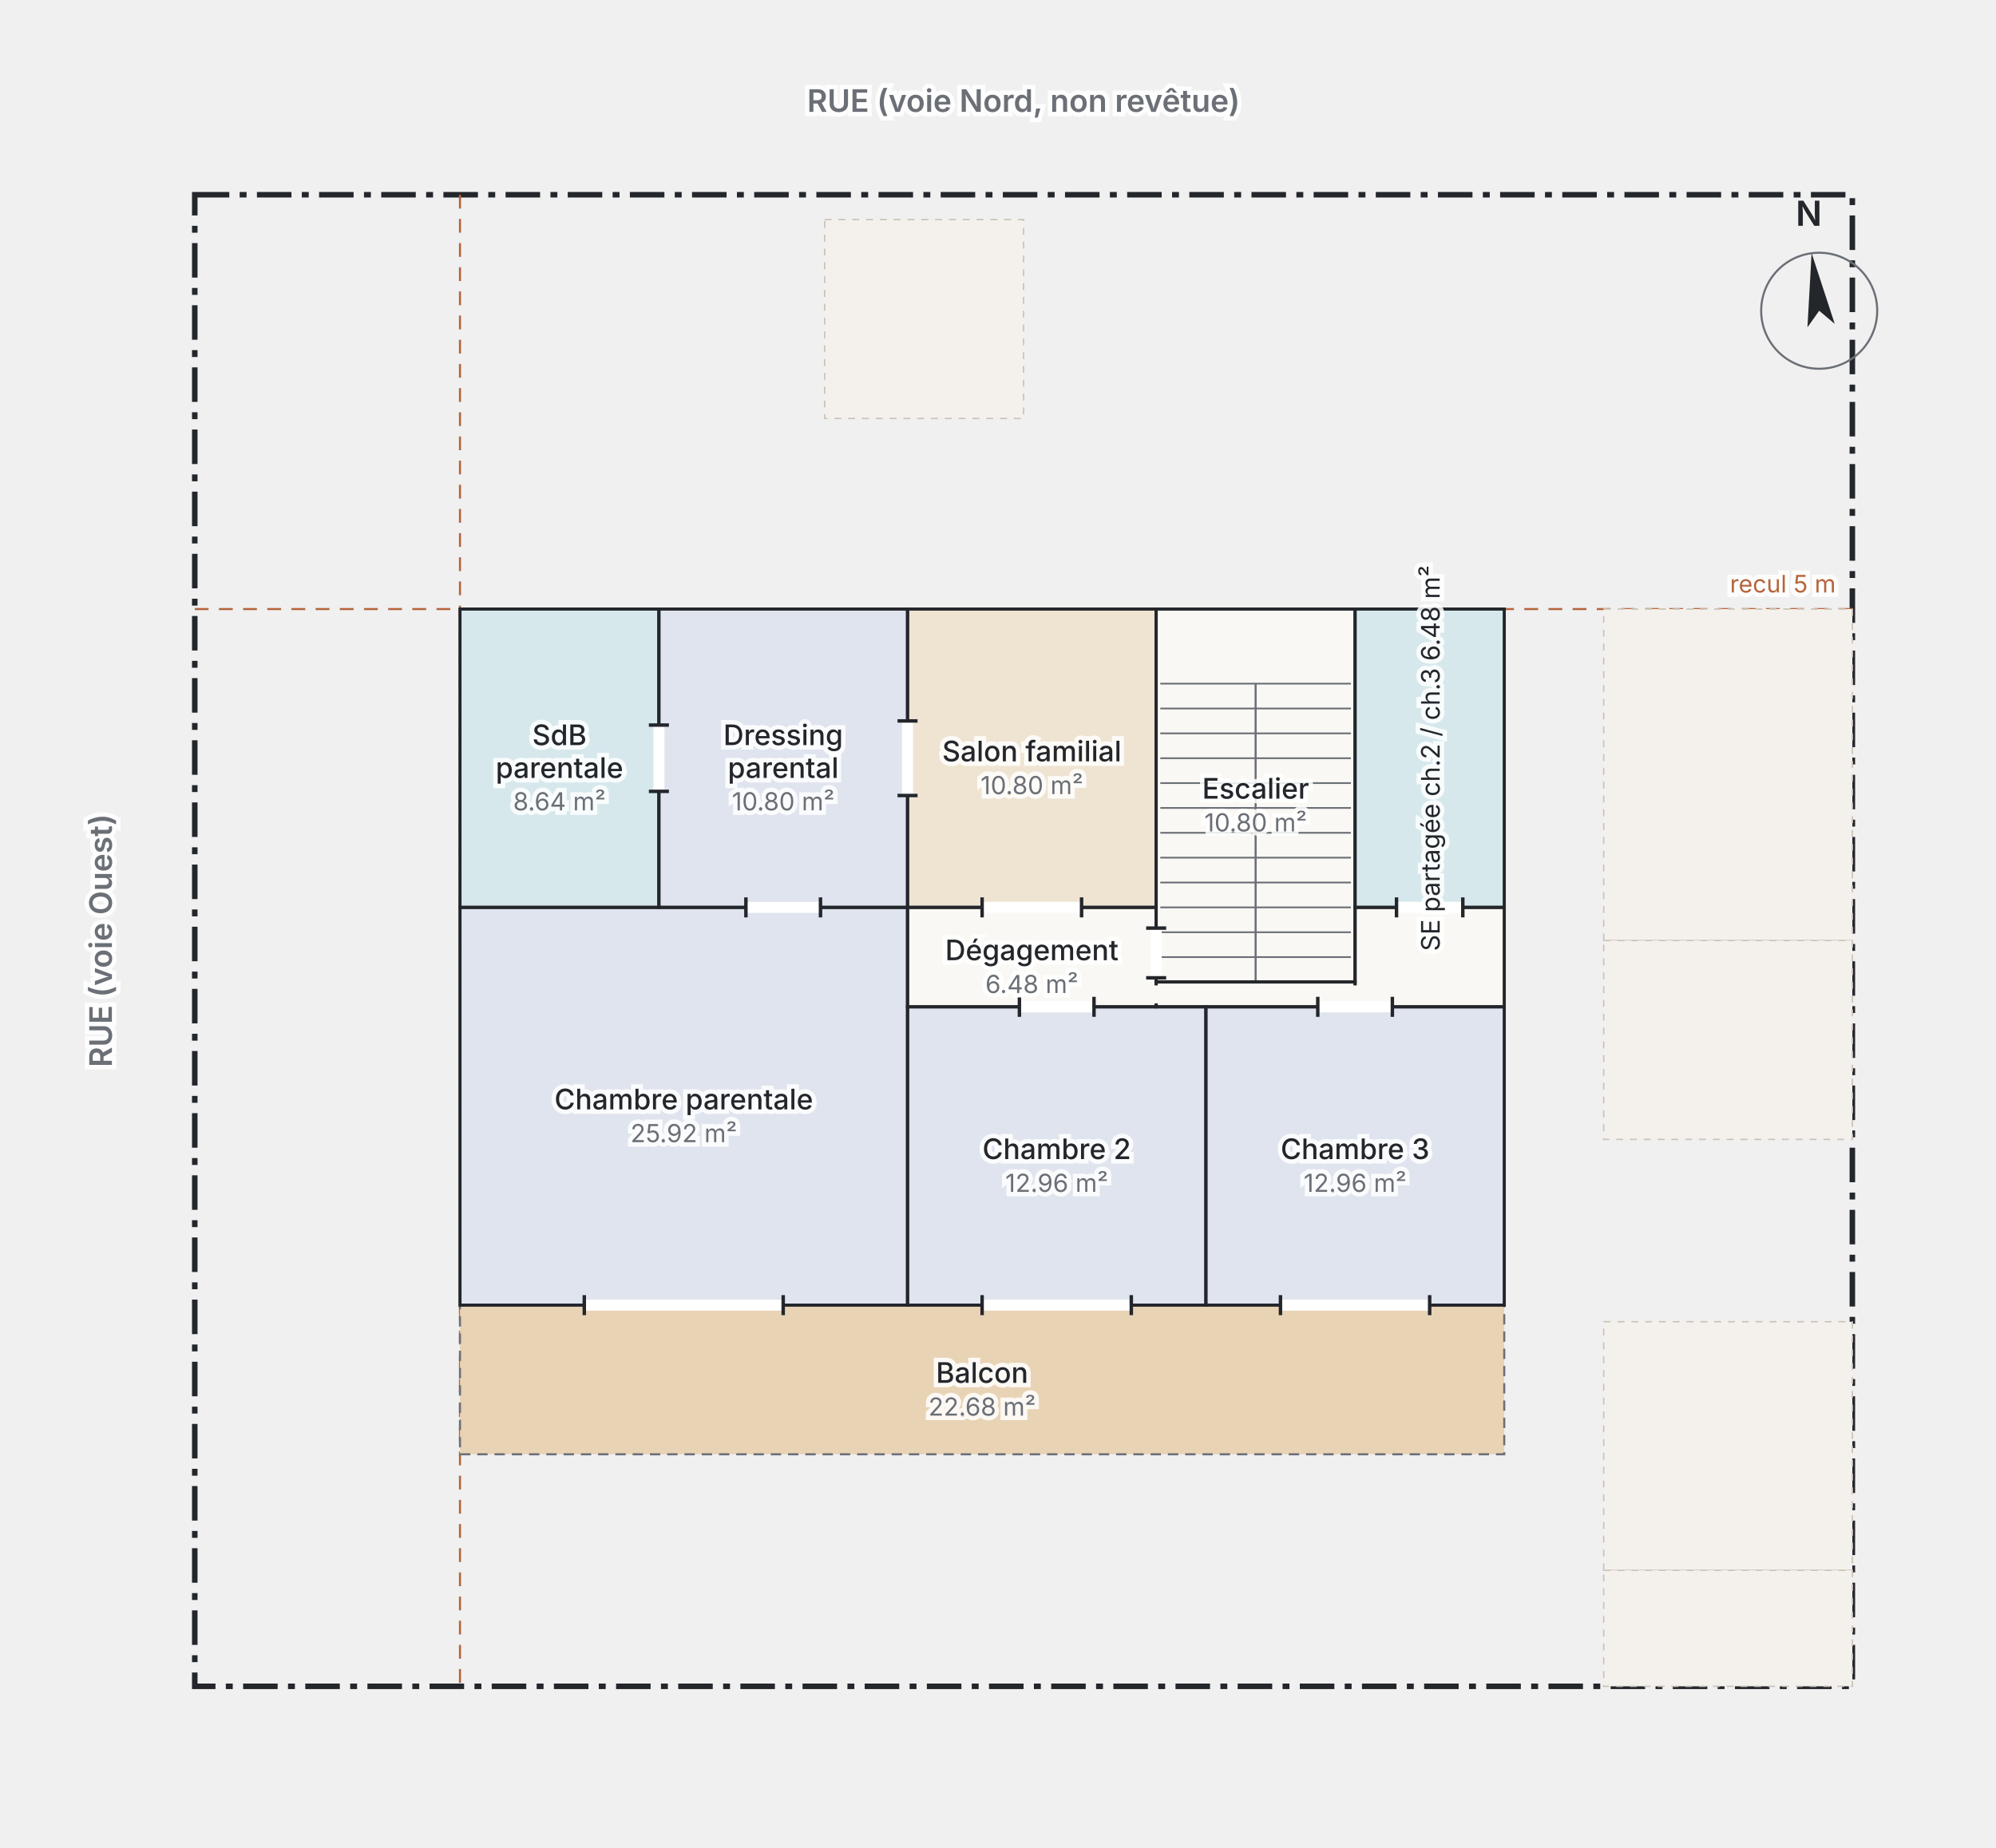
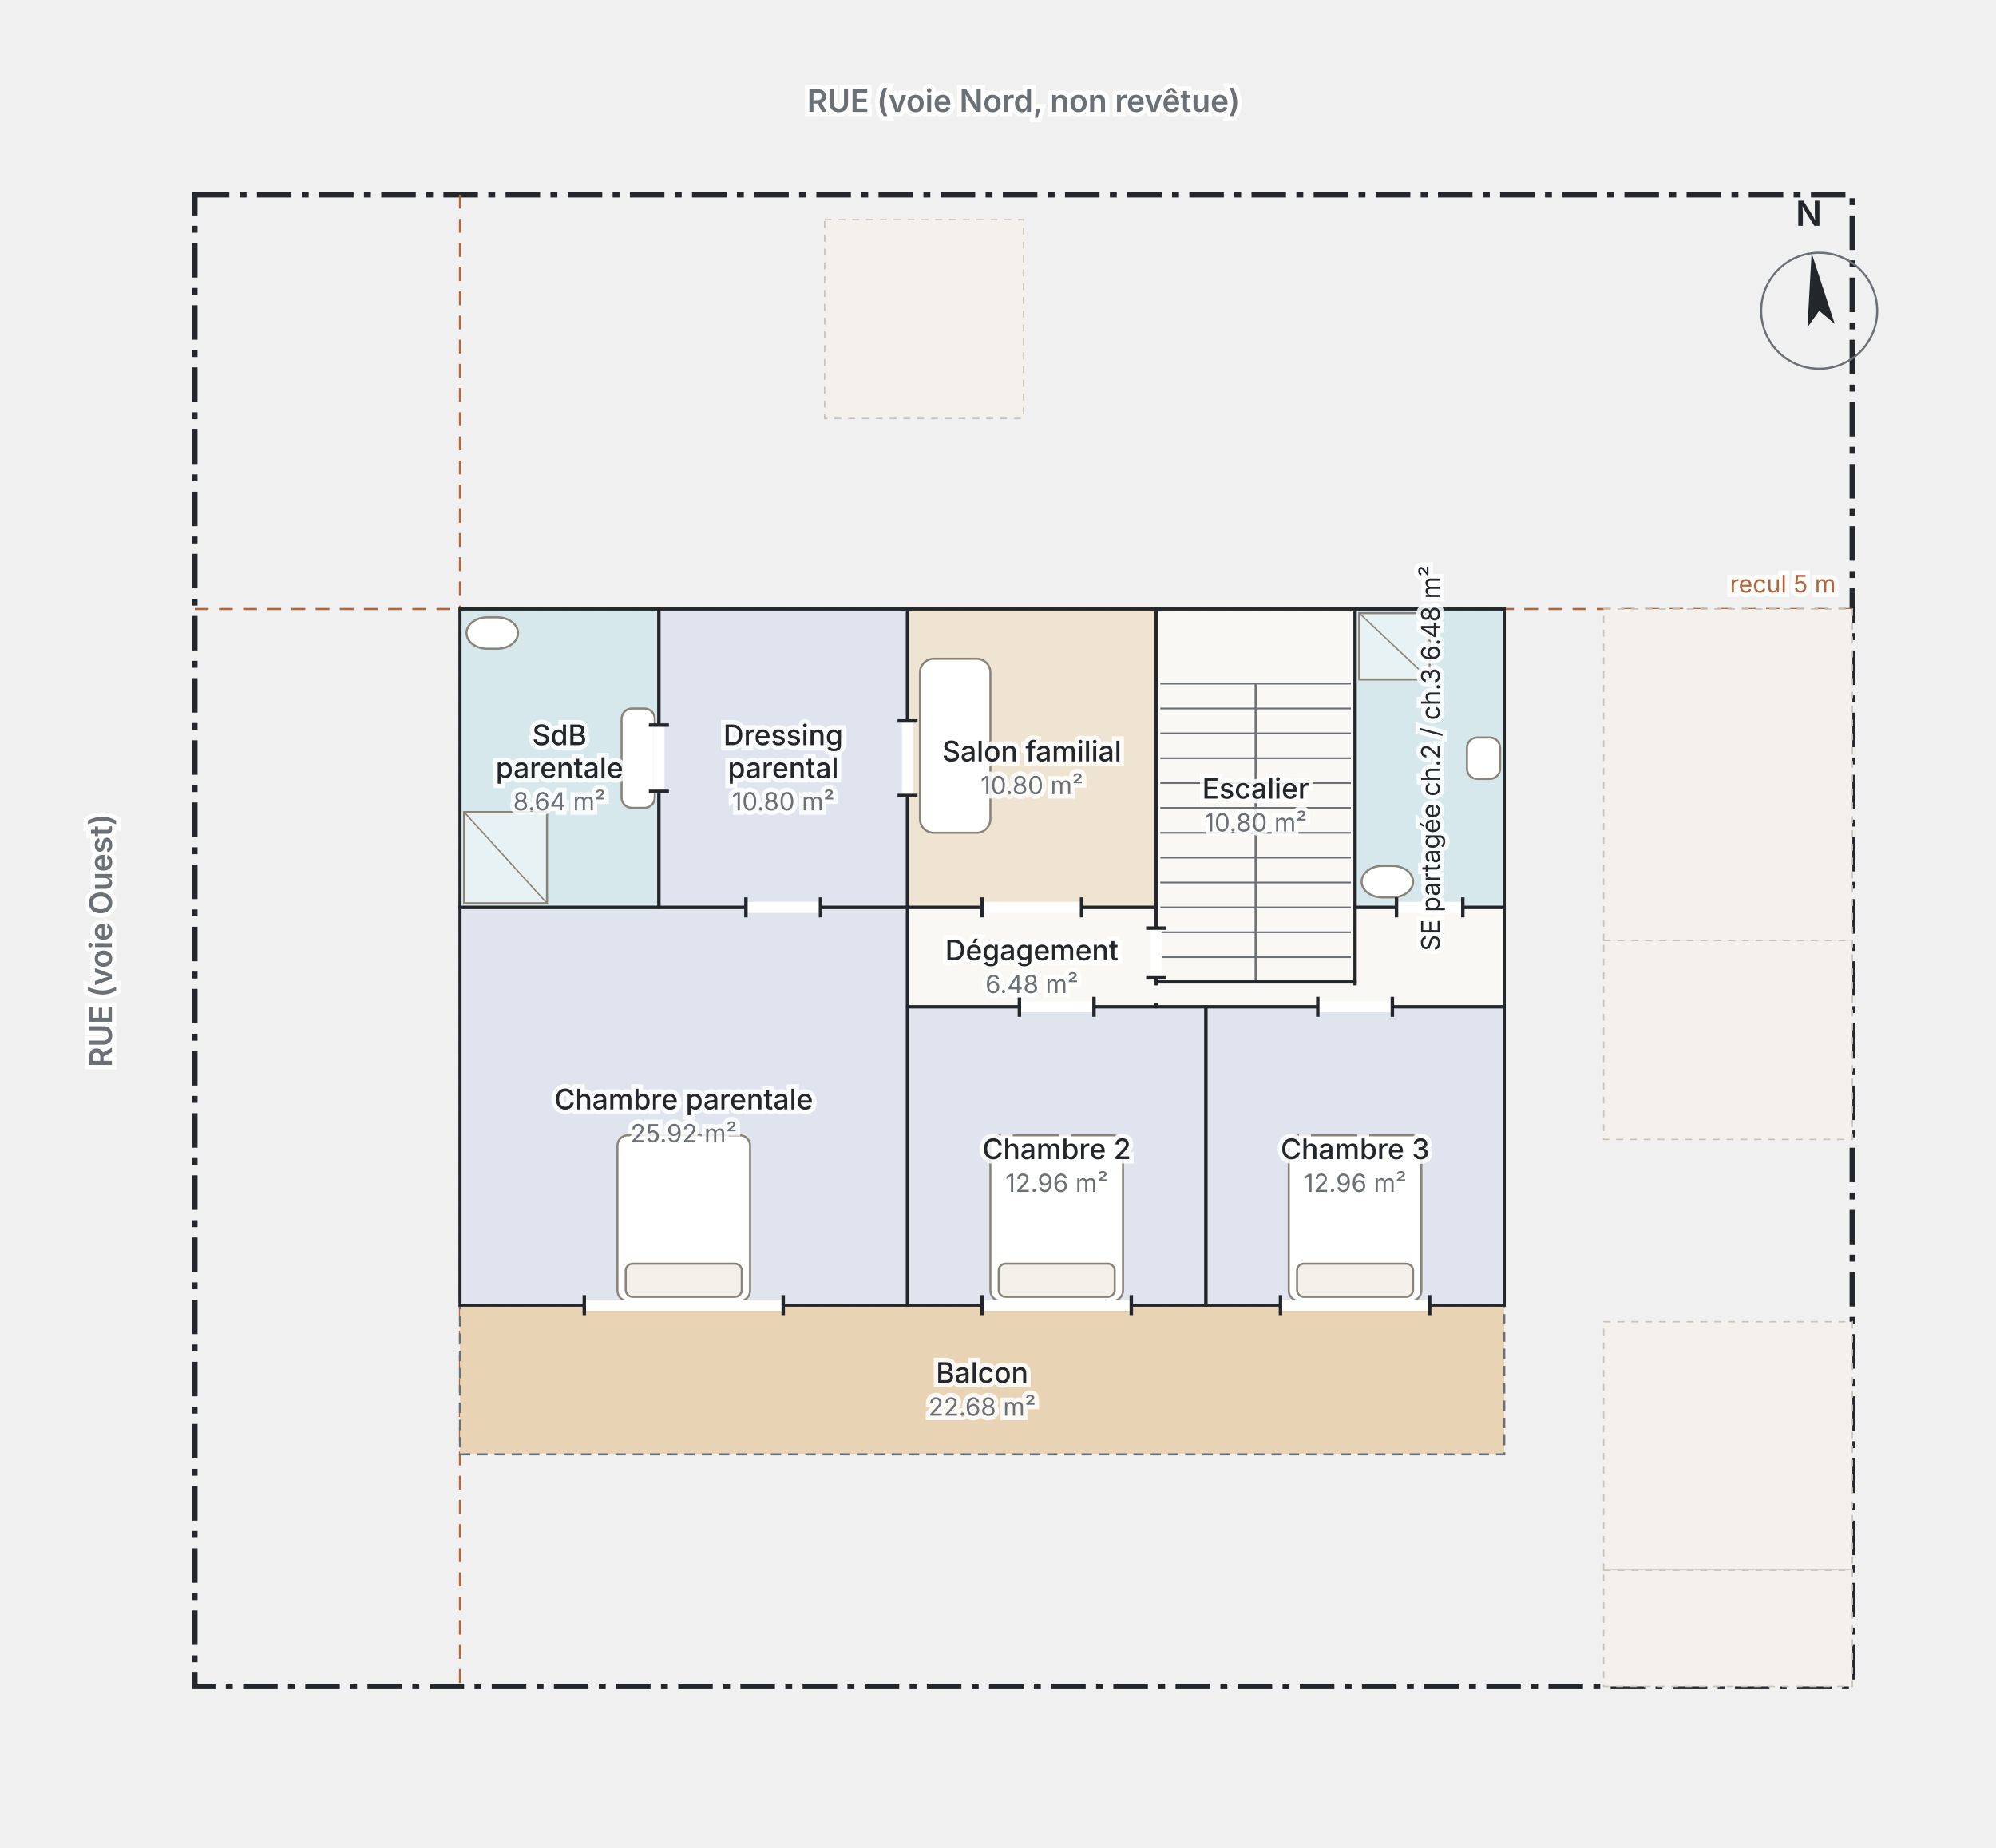
<svg xmlns="http://www.w3.org/2000/svg" viewBox="0 0 578 535" font-family="Inter, Liberation Sans, sans-serif" class="plan">
  <rect x="56.4" y="56.4" width="480.0" height="432.0" fill="none" stroke="#23262b" stroke-width="1.6" stroke-dasharray="10 3 2 3" />
  <text x="296.4" y="32.4" font-size="9" fill="#6b6f76" text-anchor="middle" font-weight="600" paint-order="stroke" stroke="#ffffff" stroke-opacity="0.85" stroke-width="2.6">RUE (voie Nord, non revêtue)</text>
  <text x="32.4" y="272.4" font-size="9" fill="#6b6f76" text-anchor="middle" font-weight="600" transform="rotate(-90 32.4 272.4)" paint-order="stroke" stroke="#ffffff" stroke-opacity="0.85" stroke-width="2.6">RUE (voie Ouest)</text>
  <line x1="56.4" y1="176.4" x2="536.4" y2="176.4" stroke="#b5653a" stroke-width="0.6" stroke-dasharray="4 3" />
  <text x="531.6" y="171.6" font-size="7" fill="#b5653a" text-anchor="end" font-weight="400" paint-order="stroke" stroke="#ffffff" stroke-opacity="0.85" stroke-width="2.6">recul 5 m</text>
  <line x1="133.2" y1="56.4" x2="133.2" y2="488.4" stroke="#b5653a" stroke-width="0.6" stroke-dasharray="4 3" />
  <rect x="133.2" y="176.4" width="129.6" height="201.6" fill="#f4f1ec" stroke="#c9c3b8" stroke-width="0.4" stroke-dasharray="2 2" />
  <rect x="262.8" y="176.4" width="33.6" height="48.0" fill="#f4f1ec" stroke="#c9c3b8" stroke-width="0.4" stroke-dasharray="2 2" />
  <rect x="262.8" y="224.4" width="72.0" height="38.4" fill="#f4f1ec" stroke="#c9c3b8" stroke-width="0.4" stroke-dasharray="2 2" />
  <rect x="296.4" y="176.4" width="38.4" height="48.0" fill="#f4f1ec" stroke="#c9c3b8" stroke-width="0.4" stroke-dasharray="2 2" />
  <rect x="262.8" y="262.8" width="72.0" height="115.2" fill="#f4f1ec" stroke="#c9c3b8" stroke-width="0.4" stroke-dasharray="2 2" />
  <rect x="334.8" y="176.4" width="57.6" height="108.0" fill="#f4f1ec" stroke="#c9c3b8" stroke-width="0.4" stroke-dasharray="2 2" />
  <rect x="238.8" y="63.6" width="57.6" height="57.6" fill="#f4f1ec" stroke="#c9c3b8" stroke-width="0.4" stroke-dasharray="2 2" />
  <rect x="334.8" y="284.4" width="57.6" height="93.6" fill="#f4f1ec" stroke="#c9c3b8" stroke-width="0.4" stroke-dasharray="2 2" />
  <rect x="392.4" y="262.8" width="43.2" height="115.2" fill="#f4f1ec" stroke="#c9c3b8" stroke-width="0.4" stroke-dasharray="2 2" />
  <rect x="392.4" y="176.4" width="43.2" height="86.4" fill="#f4f1ec" stroke="#c9c3b8" stroke-width="0.4" stroke-dasharray="2 2" />
  <rect x="464.4" y="176.4" width="72.0" height="96.0" fill="#f4f1ec" stroke="#c9c3b8" stroke-width="0.4" stroke-dasharray="2 2" />
  <rect x="464.4" y="272.4" width="72.0" height="57.6" fill="#f4f1ec" stroke="#c9c3b8" stroke-width="0.4" stroke-dasharray="2 2" />
  <rect x="464.4" y="382.8" width="72.0" height="72.0" fill="#f4f1ec" stroke="#c9c3b8" stroke-width="0.4" stroke-dasharray="2 2" />
  <rect x="464.4" y="454.8" width="72.0" height="33.6" fill="#f4f1ec" stroke="#c9c3b8" stroke-width="0.4" stroke-dasharray="2 2" />
  <rect x="334.8" y="176.4" width="57.6" height="108.0" fill="#faf8f4" stroke="#c9c3b8" stroke-width="0.6" />
  <line x1="336.0" y1="198.0" x2="391.2" y2="198.0" stroke="#6b6f76" stroke-width="0.5" />
  <line x1="336.0" y1="205.2" x2="391.2" y2="205.2" stroke="#6b6f76" stroke-width="0.5" />
  <line x1="336.0" y1="212.4" x2="391.2" y2="212.4" stroke="#6b6f76" stroke-width="0.5" />
  <line x1="336.0" y1="219.6" x2="391.2" y2="219.6" stroke="#6b6f76" stroke-width="0.5" />
  <line x1="336.0" y1="226.8" x2="391.2" y2="226.8" stroke="#6b6f76" stroke-width="0.5" />
  <line x1="336.0" y1="234.0" x2="391.2" y2="234.0" stroke="#6b6f76" stroke-width="0.5" />
  <line x1="336.0" y1="241.2" x2="391.2" y2="241.2" stroke="#6b6f76" stroke-width="0.5" />
  <line x1="336.0" y1="248.4" x2="391.2" y2="248.4" stroke="#6b6f76" stroke-width="0.5" />
  <line x1="336.0" y1="255.6" x2="391.2" y2="255.6" stroke="#6b6f76" stroke-width="0.5" />
  <line x1="336.0" y1="262.8" x2="391.2" y2="262.8" stroke="#6b6f76" stroke-width="0.5" />
  <line x1="336.0" y1="270.0" x2="391.2" y2="270.0" stroke="#6b6f76" stroke-width="0.5" />
  <line x1="336.0" y1="277.2" x2="391.2" y2="277.2" stroke="#6b6f76" stroke-width="0.5" />
  <line x1="336.0" y1="284.4" x2="391.2" y2="284.4" stroke="#6b6f76" stroke-width="0.5" />
  <line x1="363.6" y1="198.0" x2="363.6" y2="284.4" stroke="#6b6f76" stroke-width="0.6" />
  <rect x="262.8" y="176.4" width="72.0" height="86.4" fill="#efe4d2" stroke="#c9c3b8" stroke-width="0.6" />
  <rect x="190.8" y="176.4" width="72.0" height="86.4" fill="#dfe4ee" stroke="#c9c3b8" stroke-width="0.6" />
  <rect x="133.2" y="176.4" width="57.6" height="86.4" fill="#d6e8ec" stroke="#c9c3b8" stroke-width="0.6" />
  <rect x="133.2" y="262.8" width="129.6" height="115.2" fill="#dfe4ee" stroke="#c9c3b8" stroke-width="0.6" />
  <rect x="262.8" y="262.8" width="72.0" height="28.8" fill="#faf8f4" stroke="#c9c3b8" stroke-width="0.6" />
  <rect x="392.4" y="262.8" width="43.2" height="28.8" fill="#faf8f4" stroke="#c9c3b8" stroke-width="0.6" />
  <rect x="334.8" y="284.4" width="57.6" height="7.2" fill="#faf8f4" stroke="#c9c3b8" stroke-width="0.6" />
  <rect x="262.8" y="291.6" width="86.4" height="86.4" fill="#dfe4ee" stroke="#c9c3b8" stroke-width="0.6" />
  <rect x="349.2" y="291.6" width="86.4" height="86.4" fill="#dfe4ee" stroke="#c9c3b8" stroke-width="0.6" />
  <rect x="392.4" y="176.4" width="43.2" height="86.4" fill="#d6e8ec" stroke="#c9c3b8" stroke-width="0.6" />
  <rect x="133.2" y="378.0" width="302.4" height="43.2" fill="#e9d3b5" stroke="#6b6f76" stroke-width="0.6" stroke-dasharray="3 2" />
  <rect x="334.8" y="176.4" width="57.6" height="108.0" fill="none" stroke="#23262b" stroke-width="0.9" />
  <rect x="262.8" y="176.4" width="72.0" height="86.4" fill="none" stroke="#23262b" stroke-width="0.9" />
  <rect x="190.8" y="176.4" width="72.0" height="86.4" fill="none" stroke="#23262b" stroke-width="0.9" />
  <rect x="133.2" y="176.4" width="57.6" height="86.4" fill="none" stroke="#23262b" stroke-width="0.9" />
  <rect x="133.2" y="262.8" width="129.6" height="115.2" fill="none" stroke="#23262b" stroke-width="0.9" />
  <rect x="262.8" y="262.8" width="72.0" height="28.8" fill="none" stroke="#23262b" stroke-width="0.9" />
  <rect x="392.4" y="262.8" width="43.2" height="28.8" fill="none" stroke="#23262b" stroke-width="0.9" />
  <rect x="334.8" y="284.4" width="57.6" height="7.2" fill="none" stroke="#23262b" stroke-width="0.9" />
  <rect x="262.8" y="291.6" width="86.4" height="86.4" fill="none" stroke="#23262b" stroke-width="0.9" />
  <rect x="349.2" y="291.6" width="86.4" height="86.4" fill="none" stroke="#23262b" stroke-width="0.9" />
  <rect x="392.4" y="176.4" width="43.2" height="86.4" fill="none" stroke="#23262b" stroke-width="0.9" />
  <line x1="334.8" y1="285.4" x2="334.8" y2="290.6" stroke="#faf8f4" stroke-width="2.2" />
  <line x1="392.4" y1="285.4" x2="392.4" y2="290.6" stroke="#faf8f4" stroke-width="2.2" />
+   <rect x="266.4" y="190.8" width="20.4" height="50.4" rx="4" fill="#ffffff" stroke="#8a8378" stroke-width="0.6" />
+   <rect x="134.4" y="235.2" width="24.0" height="26.4" rx="0" fill="#e8f1f4" stroke="#8a8378" stroke-width="0.6" />
+   <line x1="134.4" y1="235.2" x2="158.4" y2="261.6" stroke="#8a8378" stroke-width="0.4" />
+   <rect x="180.0" y="205.2" width="9.6" height="28.8" rx="3" fill="#ffffff" stroke="#8a8378" stroke-width="0.6" />
+   <rect x="135.1" y="178.8" width="14.9" height="9.1" rx="6" fill="#ffffff" stroke="#8a8378" stroke-width="0.6" />
+   <rect x="178.8" y="328.8" width="38.4" height="48.0" rx="3" fill="#ffffff" stroke="#8a8378" stroke-width="0.6" />
+   <rect x="181.2" y="366.0" width="33.6" height="9.6" rx="2" fill="#f3f0ea" stroke="#8a8378" stroke-width="0.6" />
+   <rect x="286.8" y="328.8" width="38.4" height="48.0" rx="3" fill="#ffffff" stroke="#8a8378" stroke-width="0.6" />
+   <rect x="289.2" y="366.0" width="33.6" height="9.6" rx="2" fill="#f3f0ea" stroke="#8a8378" stroke-width="0.6" />
+   <rect x="373.2" y="328.8" width="38.4" height="48.0" rx="3" fill="#ffffff" stroke="#8a8378" stroke-width="0.6" />
+   <rect x="375.6" y="366.0" width="33.6" height="9.6" rx="2" fill="#f3f0ea" stroke="#8a8378" stroke-width="0.6" />
+   <rect x="393.6" y="177.6" width="20.4" height="19.2" rx="0" fill="#e8f1f4" stroke="#8a8378" stroke-width="0.6" />
+   <line x1="393.6" y1="177.6" x2="414.0" y2="196.8" stroke="#8a8378" stroke-width="0.4" />
+   <rect x="424.8" y="213.6" width="9.6" height="12.0" rx="3" fill="#ffffff" stroke="#8a8378" stroke-width="0.6" />
+   <rect x="394.3" y="250.8" width="14.9" height="9.1" rx="6" fill="#ffffff" stroke="#8a8378" stroke-width="0.6" />
  <line x1="334.8" y1="268.8" x2="334.8" y2="283.2" stroke="#ffffff" stroke-width="3.2" />
  <line x1="331.9" y1="268.8" x2="337.7" y2="268.8" stroke="#23262b" stroke-width="1.0" />
  <line x1="331.9" y1="283.2" x2="337.7" y2="283.2" stroke="#23262b" stroke-width="1.0" />
  <line x1="262.8" y1="208.8" x2="262.8" y2="230.4" stroke="#ffffff" stroke-width="3.2" />
  <line x1="259.9" y1="208.8" x2="265.7" y2="208.8" stroke="#23262b" stroke-width="1.0" />
  <line x1="259.9" y1="230.4" x2="265.7" y2="230.4" stroke="#23262b" stroke-width="1.0" />
  <line x1="190.8" y1="210.0" x2="190.8" y2="229.2" stroke="#ffffff" stroke-width="3.2" />
  <line x1="187.9" y1="210.0" x2="193.7" y2="210.0" stroke="#23262b" stroke-width="1.0" />
  <line x1="187.9" y1="229.2" x2="193.7" y2="229.2" stroke="#23262b" stroke-width="1.0" />
  <line x1="216.0" y1="262.8" x2="237.6" y2="262.8" stroke="#ffffff" stroke-width="3.2" />
  <line x1="216.0" y1="259.9" x2="216.0" y2="265.7" stroke="#23262b" stroke-width="1.0" />
  <line x1="237.6" y1="259.9" x2="237.6" y2="265.7" stroke="#23262b" stroke-width="1.0" />
  <line x1="284.4" y1="262.8" x2="313.2" y2="262.8" stroke="#ffffff" stroke-width="3.2" />
  <line x1="284.4" y1="259.9" x2="284.4" y2="265.7" stroke="#23262b" stroke-width="1.0" />
  <line x1="313.2" y1="259.9" x2="313.2" y2="265.7" stroke="#23262b" stroke-width="1.0" />
  <line x1="169.2" y1="378.0" x2="226.8" y2="378.0" stroke="#ffffff" stroke-width="3.2" />
  <line x1="169.2" y1="375.1" x2="169.2" y2="380.9" stroke="#23262b" stroke-width="1.0" />
  <line x1="226.8" y1="375.1" x2="226.8" y2="380.9" stroke="#23262b" stroke-width="1.0" />
  <line x1="295.2" y1="291.6" x2="316.8" y2="291.6" stroke="#ffffff" stroke-width="3.2" />
  <line x1="295.2" y1="288.7" x2="295.2" y2="294.5" stroke="#23262b" stroke-width="1.0" />
  <line x1="316.8" y1="288.7" x2="316.8" y2="294.5" stroke="#23262b" stroke-width="1.0" />
  <line x1="284.4" y1="378.0" x2="327.6" y2="378.0" stroke="#ffffff" stroke-width="3.2" />
  <line x1="284.4" y1="375.1" x2="284.4" y2="380.9" stroke="#23262b" stroke-width="1.0" />
  <line x1="327.6" y1="375.1" x2="327.6" y2="380.9" stroke="#23262b" stroke-width="1.0" />
  <line x1="381.6" y1="291.6" x2="403.2" y2="291.6" stroke="#ffffff" stroke-width="3.2" />
  <line x1="381.6" y1="288.7" x2="381.6" y2="294.5" stroke="#23262b" stroke-width="1.0" />
  <line x1="403.2" y1="288.7" x2="403.2" y2="294.5" stroke="#23262b" stroke-width="1.0" />
  <line x1="370.8" y1="378.0" x2="414.0" y2="378.0" stroke="#ffffff" stroke-width="3.2" />
  <line x1="370.8" y1="375.1" x2="370.8" y2="380.9" stroke="#23262b" stroke-width="1.0" />
  <line x1="414.0" y1="375.1" x2="414.0" y2="380.9" stroke="#23262b" stroke-width="1.0" />
  <line x1="404.4" y1="262.8" x2="423.6" y2="262.8" stroke="#ffffff" stroke-width="3.2" />
  <line x1="404.4" y1="259.9" x2="404.4" y2="265.7" stroke="#23262b" stroke-width="1.0" />
  <line x1="423.6" y1="259.9" x2="423.6" y2="265.7" stroke="#23262b" stroke-width="1.0" />
  <text x="363.6" y="231.3" font-size="8.2" fill="#23262b" text-anchor="middle" font-weight="500" paint-order="stroke" stroke="#ffffff" stroke-opacity="0.85" stroke-width="2.6">Escalier</text>
  <text x="363.6" y="240.8" font-size="7.2" fill="#6b6f76" text-anchor="middle" font-weight="400" paint-order="stroke" stroke="#ffffff" stroke-opacity="0.85" stroke-width="2.6">10.80 m²</text>
  <text x="298.8" y="220.5" font-size="8.2" fill="#23262b" text-anchor="middle" font-weight="500" paint-order="stroke" stroke="#ffffff" stroke-opacity="0.85" stroke-width="2.6">Salon familial</text>
  <text x="298.8" y="230.0" font-size="7.2" fill="#6b6f76" text-anchor="middle" font-weight="400" paint-order="stroke" stroke="#ffffff" stroke-opacity="0.85" stroke-width="2.6">10.80 m²</text>
  <text x="226.8" y="215.8" font-size="8.2" fill="#23262b" text-anchor="middle" font-weight="500" paint-order="stroke" stroke="#ffffff" stroke-opacity="0.85" stroke-width="2.6">Dressing</text>
  <text x="226.8" y="225.3" font-size="8.2" fill="#23262b" text-anchor="middle" font-weight="500" paint-order="stroke" stroke="#ffffff" stroke-opacity="0.85" stroke-width="2.6">parental</text>
  <text x="226.8" y="234.7" font-size="7.2" fill="#6b6f76" text-anchor="middle" font-weight="400" paint-order="stroke" stroke="#ffffff" stroke-opacity="0.85" stroke-width="2.6">10.80 m²</text>
  <text x="162.0" y="215.8" font-size="8.2" fill="#23262b" text-anchor="middle" font-weight="500" paint-order="stroke" stroke="#ffffff" stroke-opacity="0.85" stroke-width="2.6">SdB</text>
  <text x="162.0" y="225.3" font-size="8.2" fill="#23262b" text-anchor="middle" font-weight="500" paint-order="stroke" stroke="#ffffff" stroke-opacity="0.85" stroke-width="2.6">parentale</text>
  <text x="162.0" y="234.7" font-size="7.2" fill="#6b6f76" text-anchor="middle" font-weight="400" paint-order="stroke" stroke="#ffffff" stroke-opacity="0.85" stroke-width="2.6">8.64 m²</text>
  <text x="198.0" y="321.3" font-size="8.2" fill="#23262b" text-anchor="middle" font-weight="500" paint-order="stroke" stroke="#ffffff" stroke-opacity="0.85" stroke-width="2.6">Chambre parentale</text>
  <text x="198.0" y="330.8" font-size="7.2" fill="#6b6f76" text-anchor="middle" font-weight="400" paint-order="stroke" stroke="#ffffff" stroke-opacity="0.85" stroke-width="2.6">25.92 m²</text>
  <text x="298.8" y="278.1" font-size="8.2" fill="#23262b" text-anchor="middle" font-weight="500" paint-order="stroke" stroke="#ffffff" stroke-opacity="0.85" stroke-width="2.6">Dégagement</text>
  <text x="298.8" y="287.6" font-size="7.2" fill="#6b6f76" text-anchor="middle" font-weight="400" paint-order="stroke" stroke="#ffffff" stroke-opacity="0.85" stroke-width="2.6">6.48 m²</text>
  <text x="306.0" y="335.7" font-size="8.2" fill="#23262b" text-anchor="middle" font-weight="500" paint-order="stroke" stroke="#ffffff" stroke-opacity="0.85" stroke-width="2.6">Chambre 2</text>
  <text x="306.0" y="345.2" font-size="7.2" fill="#6b6f76" text-anchor="middle" font-weight="400" paint-order="stroke" stroke="#ffffff" stroke-opacity="0.85" stroke-width="2.6">12.96 m²</text>
  <text x="392.4" y="335.7" font-size="8.2" fill="#23262b" text-anchor="middle" font-weight="500" paint-order="stroke" stroke="#ffffff" stroke-opacity="0.85" stroke-width="2.6">Chambre 3</text>
  <text x="392.4" y="345.2" font-size="7.2" fill="#6b6f76" text-anchor="middle" font-weight="400" paint-order="stroke" stroke="#ffffff" stroke-opacity="0.85" stroke-width="2.6">12.96 m²</text>
  <text x="416.9" y="219.6" font-size="7.4" fill="#23262b" text-anchor="middle" font-weight="400" transform="rotate(-90 416.9 219.6)" paint-order="stroke" stroke="#ffffff" stroke-opacity="0.85" stroke-width="2.6">SE partagée ch.2 / ch.3  6.48 m²</text>
  <text x="284.4" y="400.5" font-size="8.2" fill="#23262b" text-anchor="middle" font-weight="500" paint-order="stroke" stroke="#ffffff" stroke-opacity="0.85" stroke-width="2.6">Balcon</text>
  <text x="284.4" y="410.0" font-size="7.2" fill="#6b6f76" text-anchor="middle" font-weight="400" paint-order="stroke" stroke="#ffffff" stroke-opacity="0.85" stroke-width="2.6">22.68 m²</text>
  <circle cx="526.8" cy="90.0" r="16.8" fill="none" stroke="#6b6f76" stroke-width="0.6" />
  <polygon points="524.6,73.3 523.4,94.8 526.8,90.0 531.3,93.8" fill="#23262b" />
  <text x="523.8" y="65.4" font-size="10" text-anchor="middle" font-weight="600" fill="#23262b">N</text>
</svg>
